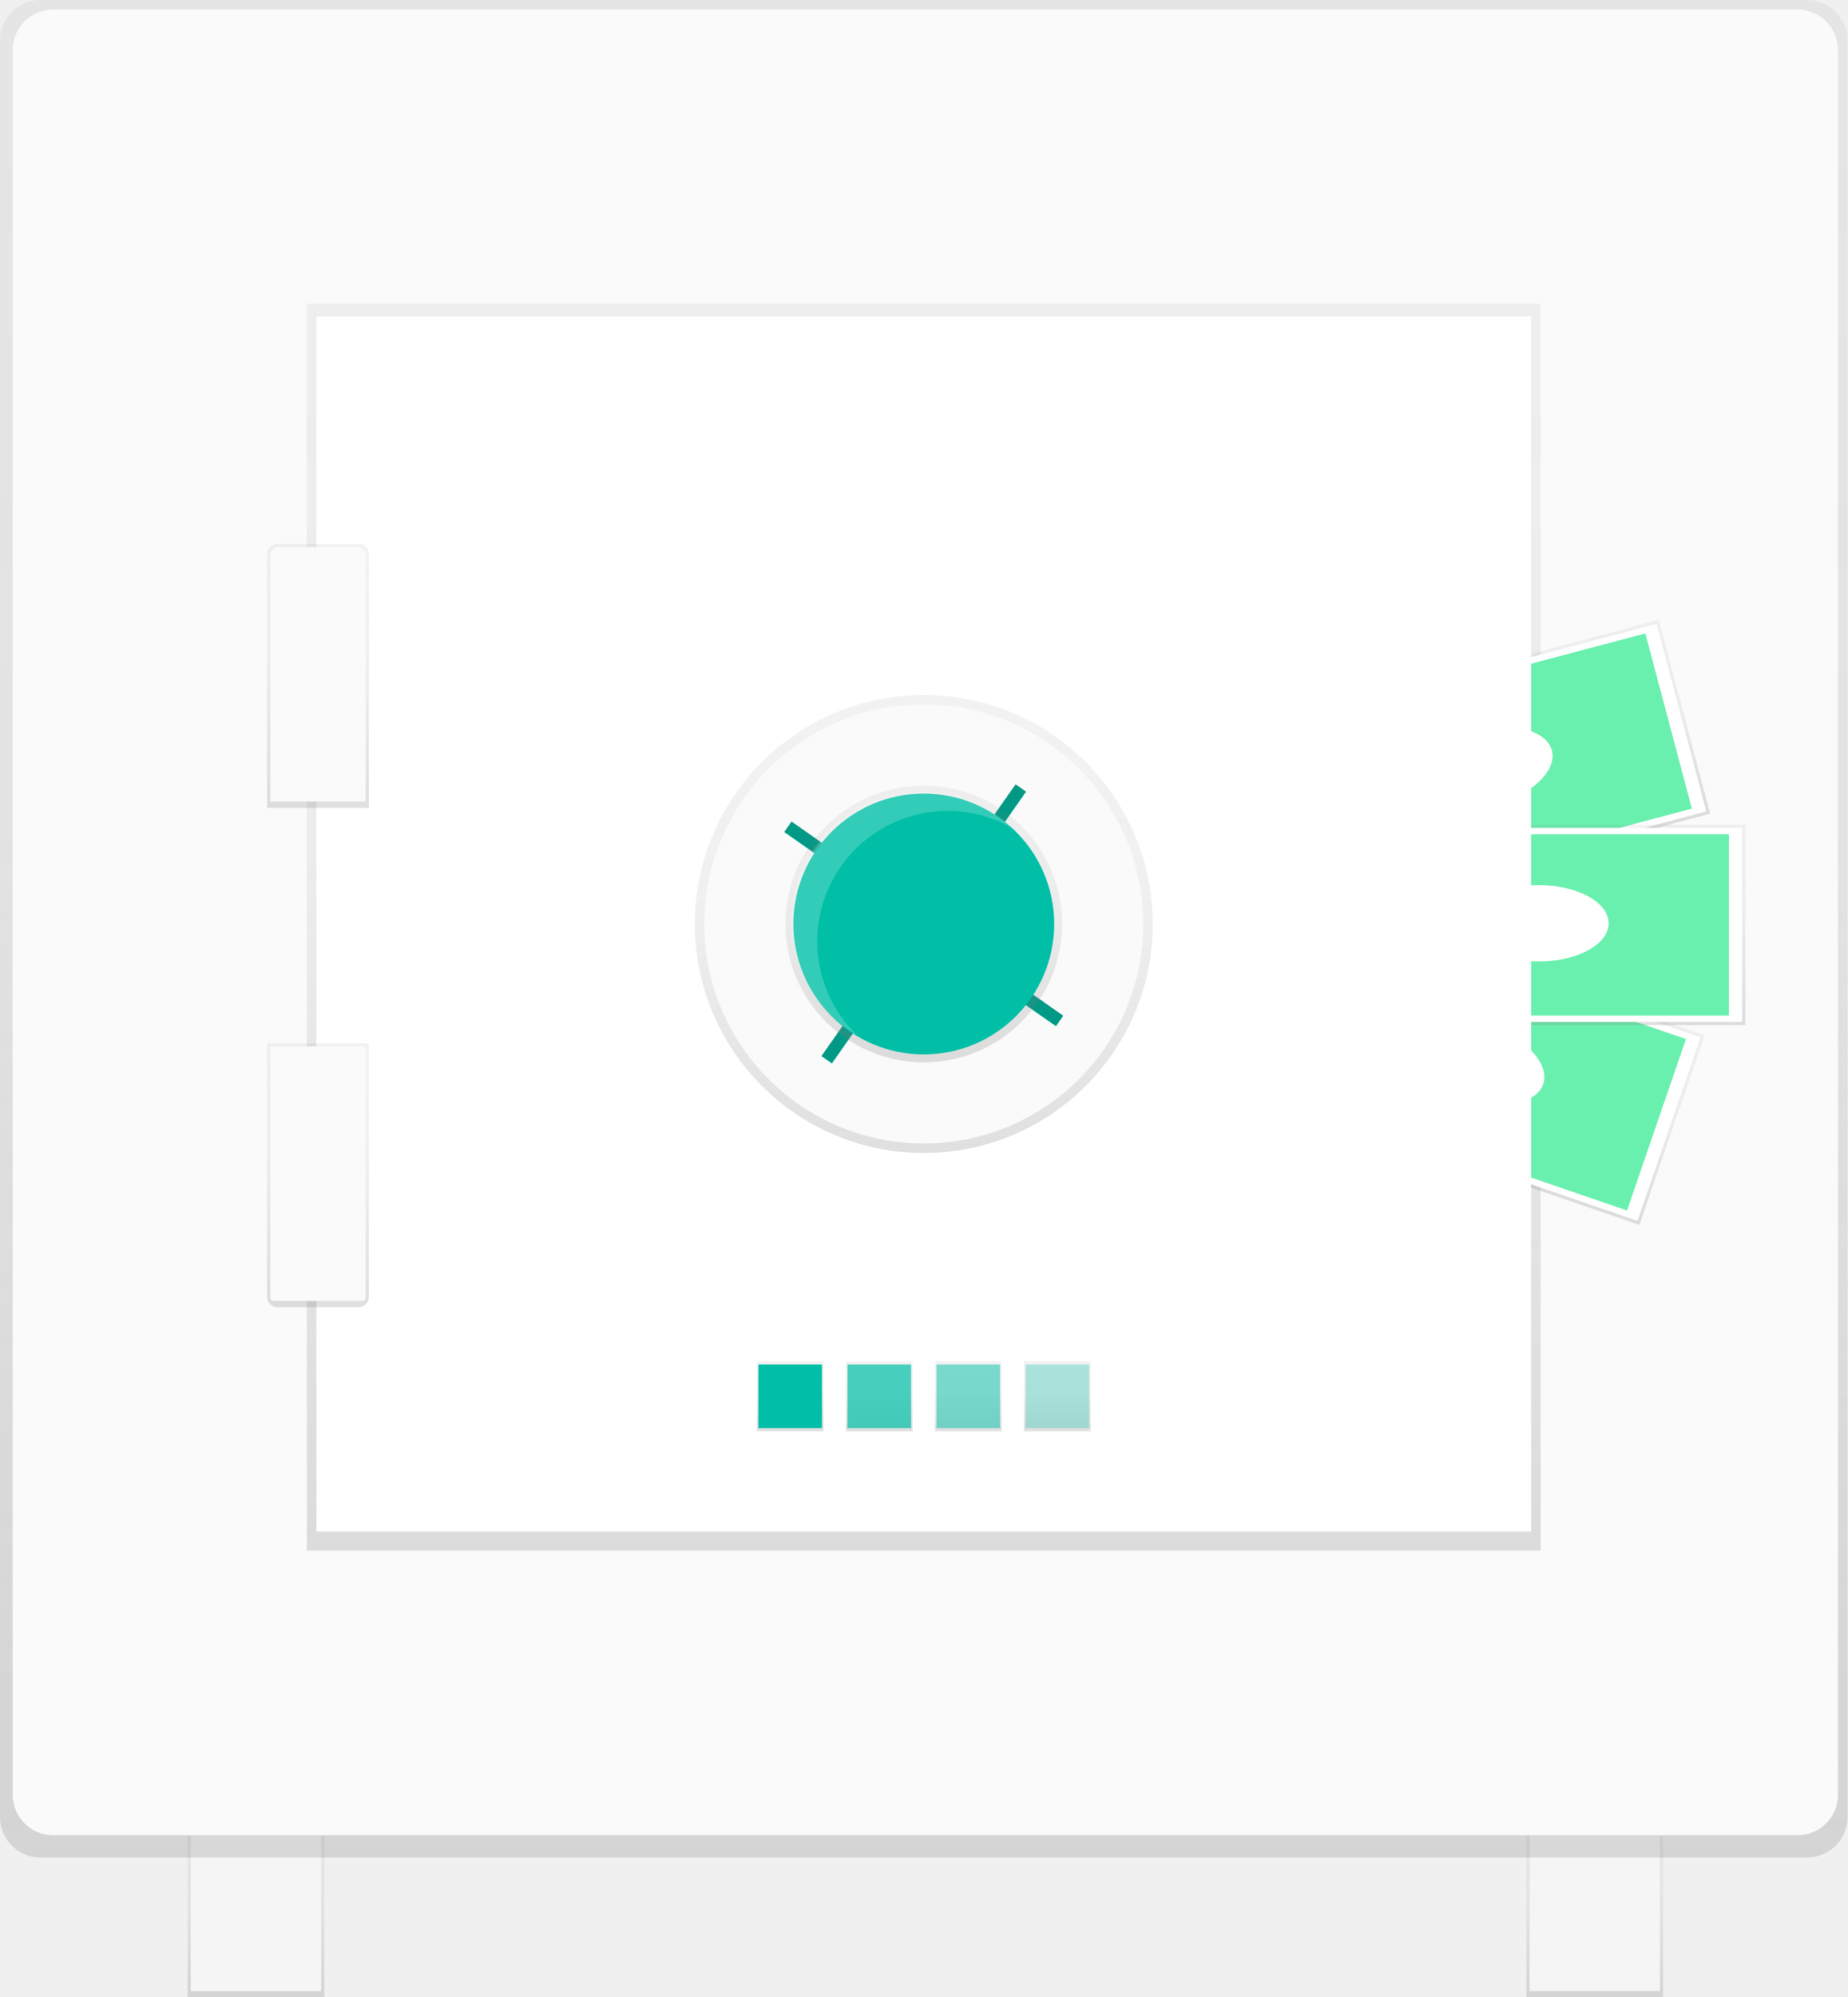
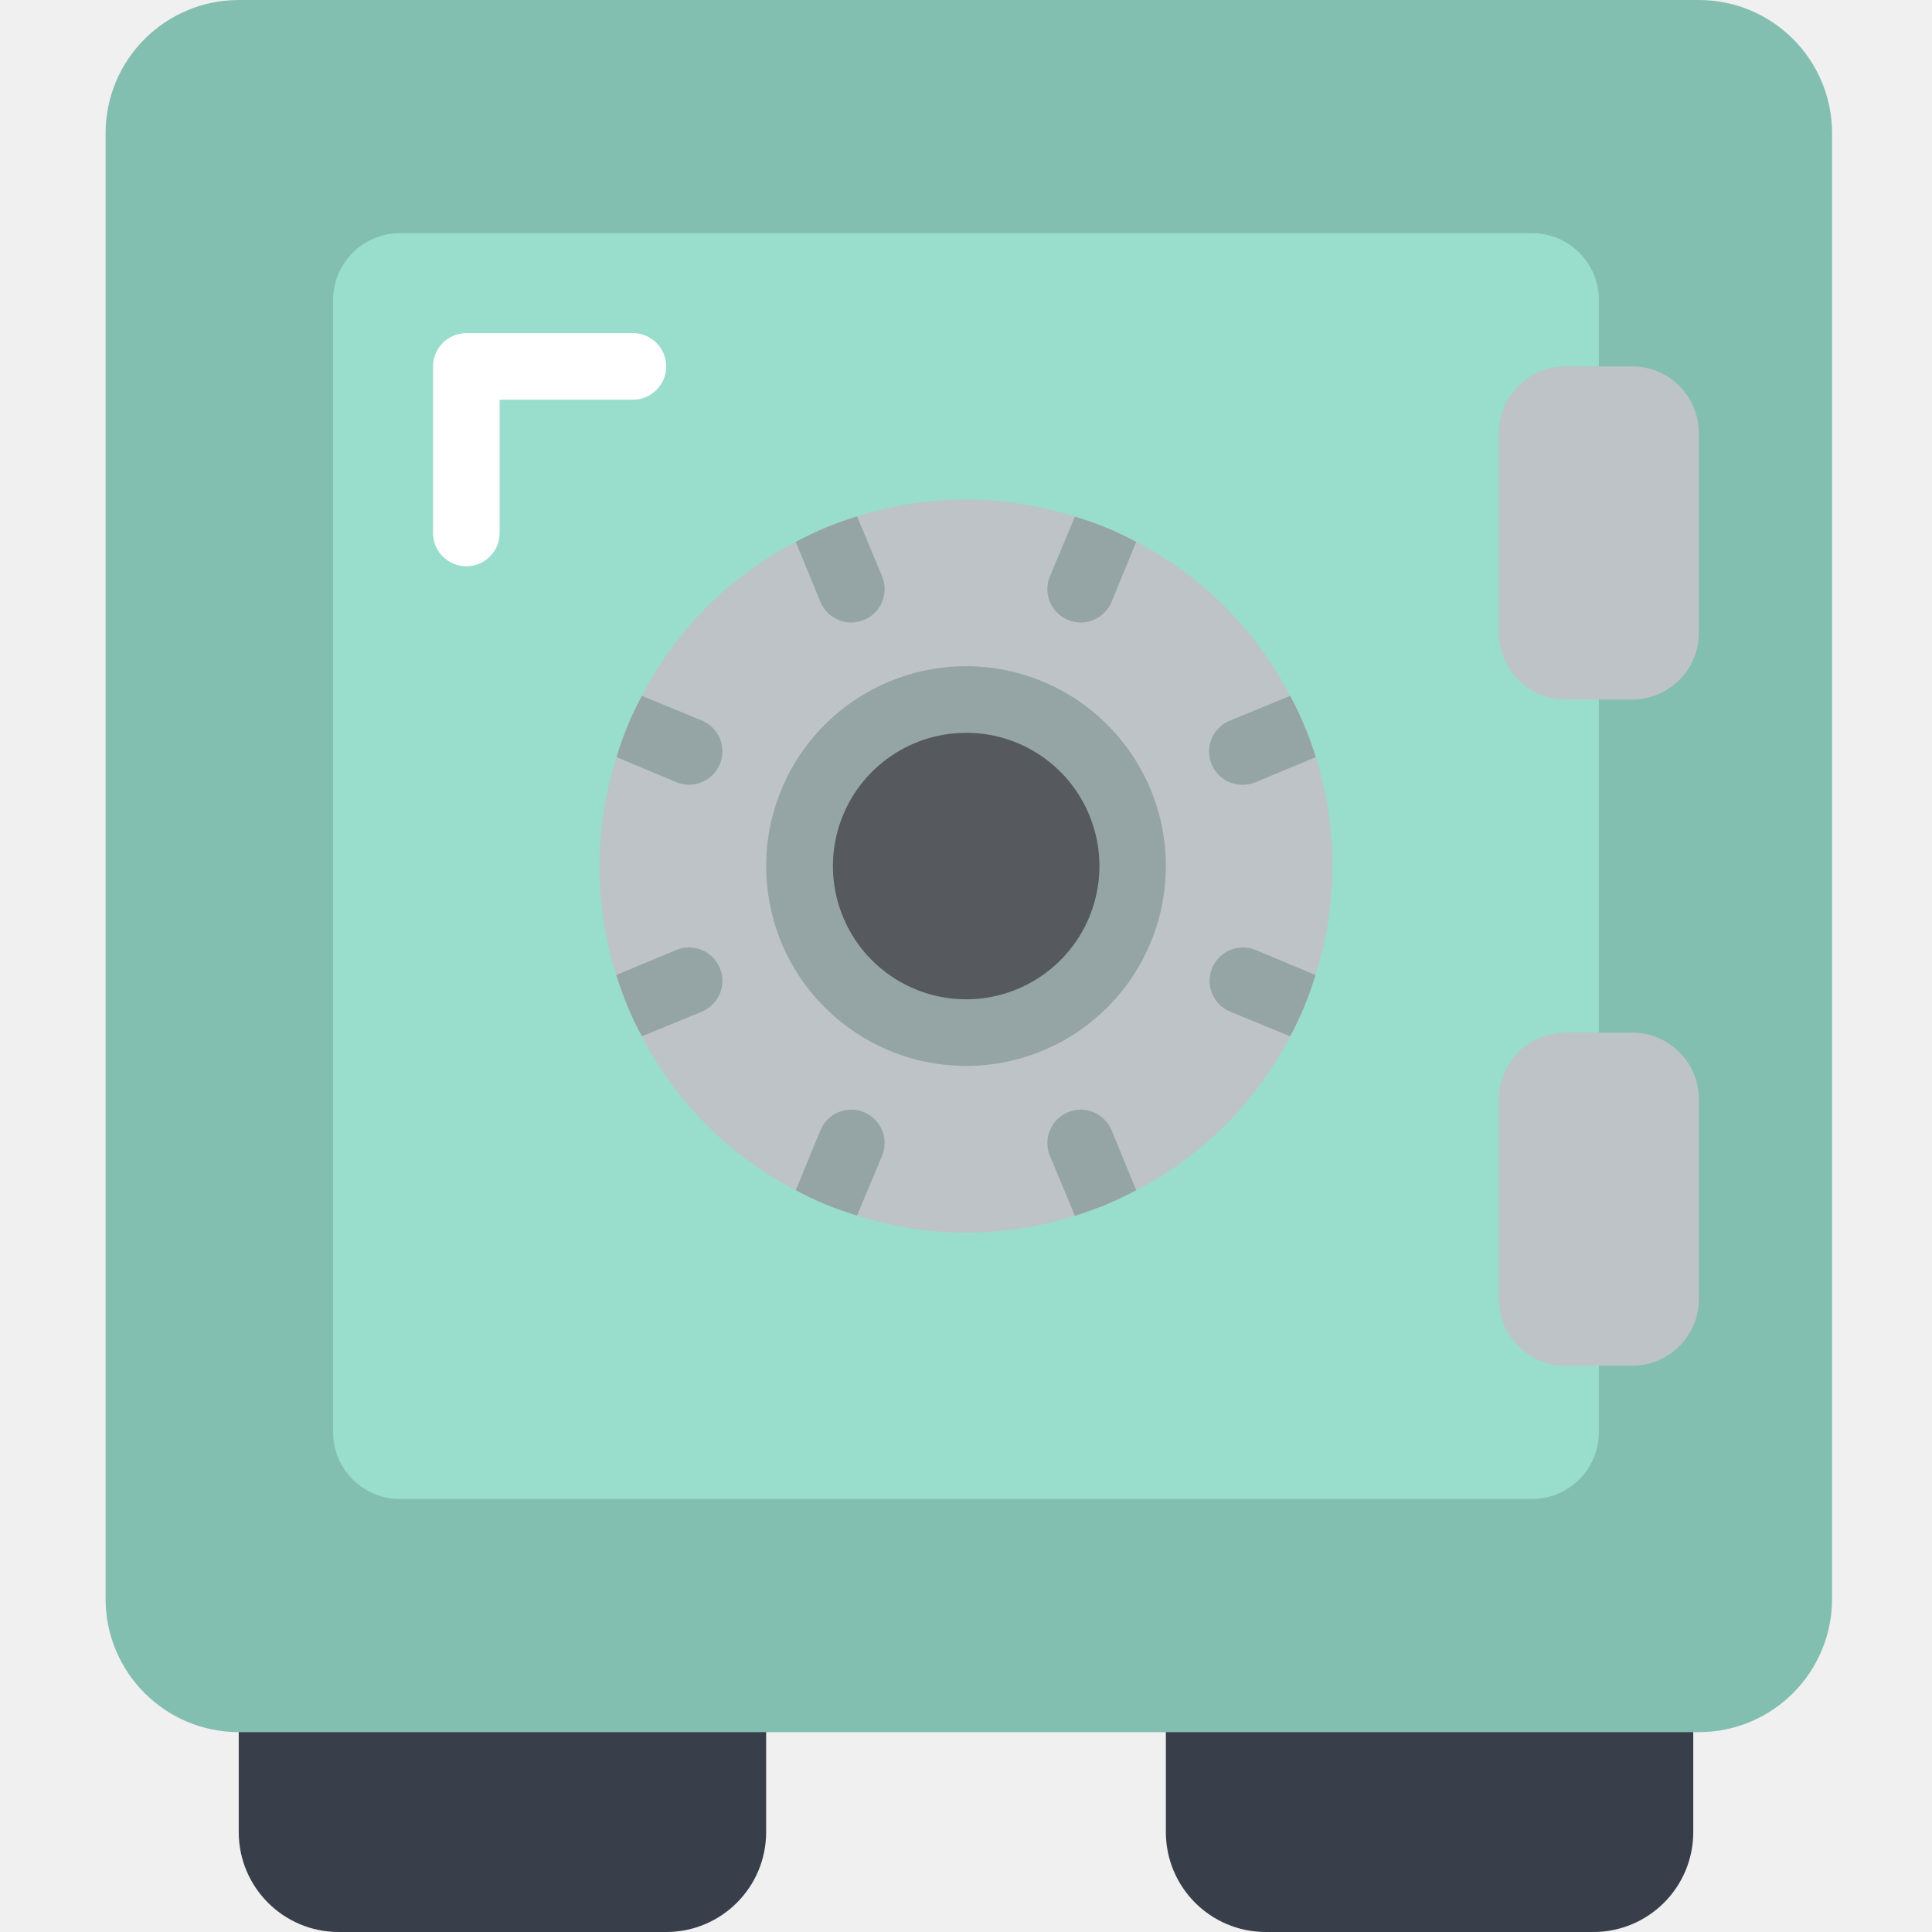
- <svg xmlns="http://www.w3.org/2000/svg" xmlns:xlink="http://www.w3.org/1999/xlink" id="7148f5f1-8839-4464-a941-0c8a08d3460a" data-name="Layer 1" width="678.3" height="733" viewBox="0 0 678.3 733">
-   <defs>
-     <linearGradient id="4ca4b65a-1144-4de1-8925-6a62bc294928" x1="585.48" y1="733" x2="585.48" y2="673.63" gradientUnits="userSpaceOnUse">
-       <stop offset="0" stop-color="gray" stop-opacity="0.25" />
-       <stop offset="0.54" stop-color="gray" stop-opacity="0.12" />
-       <stop offset="1" stop-color="gray" stop-opacity="0.1" />
-     </linearGradient>
-     <linearGradient id="266d8c0d-4533-41a2-a7bc-3c0f98c2c2fa" x1="93.98" x2="93.98" y2="673.63" xlink:href="#4ca4b65a-1144-4de1-8925-6a62bc294928" />
-     <linearGradient id="deb99f58-9fb9-4a93-aaf8-4b4cb68821c1" x1="339.15" y1="681.8" x2="339.15" y2="0" xlink:href="#4ca4b65a-1144-4de1-8925-6a62bc294928" />
-     <linearGradient id="c4ad51c6-ffe9-4991-94f6-4a02d4a38b0c" x1="339.15" y1="569.14" x2="339.15" y2="111.49" xlink:href="#4ca4b65a-1144-4de1-8925-6a62bc294928" />
-     <linearGradient id="b91b9d0a-3c7c-4b7e-8301-556f9b68b111" x1="806.95" y1="427.79" x2="806.95" y2="354.24" gradientTransform="translate(-0.46 -24.57)" xlink:href="#4ca4b65a-1144-4de1-8925-6a62bc294928" />
-     <linearGradient id="8f58feb2-c461-4934-9419-72f8b76f5e61" x1="780.89" y1="503.2" x2="780.89" y2="429.65" gradientTransform="translate(1269.92 -306.54) rotate(90)" xlink:href="#4ca4b65a-1144-4de1-8925-6a62bc294928" />
-     <linearGradient id="d83c7eb3-9930-4e8e-abfa-53b87d59f968" x1="565.48" y1="376.26" x2="565.48" y2="302.71" xlink:href="#4ca4b65a-1144-4de1-8925-6a62bc294928" />
-     <linearGradient id="3d971d9d-e0fc-4263-8761-c1789934eb12" x1="339.15" y1="423.21" x2="339.15" y2="255.09" xlink:href="#4ca4b65a-1144-4de1-8925-6a62bc294928" />
-     <linearGradient id="18a30a45-ec9b-4146-ae9c-2a8eabf3bdf2" x1="290.11" y1="525.36" x2="290.11" y2="499.67" xlink:href="#4ca4b65a-1144-4de1-8925-6a62bc294928" />
-     <linearGradient id="98f2a4d5-9270-4ece-b23b-fefaca1fb56f" x1="322.8" y1="525.36" x2="322.8" y2="499.67" xlink:href="#4ca4b65a-1144-4de1-8925-6a62bc294928" />
-     <linearGradient id="a36f1bde-d0b8-4d42-abdf-c9e597afa610" x1="355.49" y1="525.36" x2="355.49" y2="499.67" xlink:href="#4ca4b65a-1144-4de1-8925-6a62bc294928" />
-     <linearGradient id="a4e6c30c-4fa5-4c93-a462-54244d7638b4" x1="388.18" y1="525.36" x2="388.18" y2="499.67" xlink:href="#4ca4b65a-1144-4de1-8925-6a62bc294928" />
-     <linearGradient id="bb8b14ca-ea5c-42e9-a47f-d810d565e441" x1="339.15" y1="389.93" x2="339.15" y2="288.36" xlink:href="#4ca4b65a-1144-4de1-8925-6a62bc294928" />
-     <linearGradient id="c7b6fbbe-7ded-4a5e-a460-2ea21f819315" x1="377.6" y1="380.54" x2="377.6" y2="283.64" xlink:href="#4ca4b65a-1144-4de1-8925-6a62bc294928" />
-     <linearGradient id="b424414b-c049-456f-9819-be23a4131db6" x1="377.6" y1="563.83" x2="377.6" y2="466.93" xlink:href="#4ca4b65a-1144-4de1-8925-6a62bc294928" />
-   </defs>
-   <rect x="560.38" y="673.63" width="50.2" height="59.37" fill="url(#4ca4b65a-1144-4de1-8925-6a62bc294928)" />
-   <rect x="822.4" y="757.63" width="47.87" height="57.21" transform="translate(1431.82 1488.46) rotate(-180)" fill="#f5f5f5" />
-   <rect x="68.88" y="673.63" width="50.2" height="59.37" fill="url(#266d8c0d-4533-41a2-a7bc-3c0f98c2c2fa)" />
-   <rect x="70.05" y="673.63" width="47.87" height="57.21" fill="#f5f5f5" />
-   <rect width="678.3" height="681.8" rx="14.86" ry="14.86" fill="url(#deb99f58-9fb9-4a93-aaf8-4b4cb68821c1)" />
-   <rect x="4.67" y="3.5" width="670.12" height="670.12" rx="14.86" ry="14.86" fill="#fafafa" />
-   <rect x="112.66" y="111.49" width="452.98" height="457.65" fill="url(#c4ad51c6-ffe9-4991-94f6-4a02d4a38b0c)" />
-   <rect x="731.19" y="329.67" width="150.6" height="73.55" transform="translate(-327.85 135.06) rotate(-14.86)" fill="url(#b91b9d0a-3c7c-4b7e-8301-556f9b68b111)" />
-   <rect x="732.35" y="330.84" width="148.27" height="71.22" transform="translate(-327.85 135.06) rotate(-14.86)" fill="#fff" />
-   <rect x="737.22" y="333.17" width="138.55" height="66.55" transform="translate(-327.85 135.06) rotate(-14.86)" fill="#69f0ae" />
-   <ellipse cx="805.77" cy="366.03" rx="25.68" ry="14.01" transform="translate(-327.77 134.87) rotate(-14.86)" fill="#fff" />
-   <rect x="766.71" y="399.05" width="73.55" height="150.6" transform="translate(-167.04 996.12) rotate(-71.04)" fill="url(#8f58feb2-c461-4934-9419-72f8b76f5e61)" />
-   <rect x="729.35" y="438.74" width="148.27" height="71.22" transform="translate(-63.14 -319.33) rotate(18.96)" fill="#fff" />
-   <rect x="734.22" y="441.08" width="138.55" height="66.55" transform="translate(-63.14 -319.33) rotate(18.96)" fill="#69f0ae" />
-   <ellipse cx="803.13" cy="473.61" rx="14.01" ry="25.68" transform="translate(-166.58 995.28) rotate(-71.04)" fill="#fff" />
-   <rect x="490.18" y="302.71" width="150.6" height="73.55" fill="url(#d83c7eb3-9930-4e8e-abfa-53b87d59f968)" />
-   <rect x="491.35" y="303.88" width="148.27" height="71.22" fill="#fff" />
-   <rect x="496.21" y="306.21" width="138.55" height="66.55" fill="#69f0ae" />
-   <ellipse cx="564.9" cy="338.9" rx="25.68" ry="14.01" fill="#fff" />
-   <rect x="116.16" y="116.16" width="445.97" height="445.97" fill="#fff" />
-   <circle cx="339.15" cy="339.15" r="84.06" fill="url(#3d971d9d-e0fc-4263-8761-c1789934eb12)" />
-   <circle cx="339.15" cy="339.15" r="80.56" fill="#fafafa" />
-   <rect x="277.86" y="499.67" width="24.52" height="25.68" fill="url(#18a30a45-ec9b-4146-ae9c-2a8eabf3bdf2)" />
-   <rect x="310.55" y="499.67" width="24.52" height="25.68" fill="url(#98f2a4d5-9270-4ece-b23b-fefaca1fb56f)" />
-   <rect x="343.23" y="499.67" width="24.52" height="25.68" fill="url(#a36f1bde-d0b8-4d42-abdf-c9e597afa610)" />
-   <rect x="375.92" y="499.67" width="24.52" height="25.68" fill="url(#a4e6c30c-4fa5-4c93-a462-54244d7638b4)" />
-   <rect x="278.44" y="500.84" width="23.35" height="23.35" fill="#00bfa6" />
-   <rect x="311.13" y="500.84" width="23.35" height="23.35" fill="#00bfa6" opacity="0.7" />
-   <rect x="343.82" y="500.84" width="23.35" height="23.35" fill="#00bfa6" opacity="0.5" />
-   <rect x="376.51" y="500.84" width="23.35" height="23.35" fill="#00bfa6" opacity="0.3" />
-   <rect x="628.61" y="371.8" width="4.67" height="16.34" transform="translate(71.2 -377.18) rotate(35)" fill="#00bfa6" />
-   <rect x="640.84" y="445.92" width="4.67" height="16.34" transform="translate(1123.21 103.69) rotate(125)" fill="#00bfa6" />
-   <rect x="566.72" y="458.15" width="4.67" height="16.34" transform="translate(506.87 1090.71) rotate(-145)" fill="#00bfa6" />
-   <rect x="554.49" y="384.03" width="4.67" height="16.34" transform="translate(-344.68 539.37) rotate(-55)" fill="#00bfa6" />
-   <rect x="628.57" y="371.66" width="4.67" height="16.34" transform="translate(71.11 -377.18) rotate(35)" opacity="0.2" />
-   <rect x="640.81" y="445.78" width="4.67" height="16.34" transform="translate(1123.04 103.5) rotate(125)" opacity="0.2" />
-   <rect x="566.68" y="458.02" width="4.67" height="16.34" transform="translate(506.88 1090.44) rotate(-145)" opacity="0.2" />
-   <rect x="554.45" y="383.89" width="4.67" height="16.34" transform="translate(-344.58 539.28) rotate(-55)" opacity="0.2" />
-   <circle cx="339.15" cy="339.15" r="50.78" fill="url(#bb8b14ca-ea5c-42e9-a47f-d810d565e441)" />
-   <circle cx="339.15" cy="339.15" r="47.87" fill="#00bfa6" />
-   <path d="M560.89,429.57A47.86,47.86,0,0,1,632.56,388a47.86,47.86,0,1,0-57,76A47.71,47.71,0,0,1,560.89,429.57Z" transform="translate(-260.85 -84)" fill="#fff" opacity="0.2" />
-   <path d="M396.28,380.54H358.92V287.26a3.63,3.63,0,0,1,3.63-3.62h30.11a3.63,3.63,0,0,1,3.63,3.63Z" transform="translate(-260.85 -84)" fill="url(#c7b6fbbe-7ded-4a5e-a460-2ea21f819315)" />
-   <path d="M392.47,563.83H362.73a3.81,3.81,0,0,1-3.81-3.81V466.93h37.36V560A3.81,3.81,0,0,1,392.47,563.83Z" transform="translate(-260.85 -84)" fill="url(#b424414b-c049-456f-9819-be23a4131db6)" />
-   <path d="M102.4,200.8h28.69a3.17,3.17,0,0,1,3.17,3.17V294.2a0,0,0,0,1,0,0h-35a0,0,0,0,1,0,0V204A3.17,3.17,0,0,1,102.4,200.8Z" fill="#fafafa" />
-   <path d="M99.23,384.1h35a0,0,0,0,1,0,0v92.33a1.06,1.06,0,0,1-1.06,1.06H100.3a1.06,1.06,0,0,1-1.06-1.06V384.1A0,0,0,0,1,99.23,384.1Z" fill="#fafafa" />
+ <svg xmlns="http://www.w3.org/2000/svg" version="1.1" width="512" height="512" x="0" y="0" viewBox="0 0 52 58" style="enable-background:new 0 0 512 512" xml:space="preserve" class="">
+   <g>
+     <g id="Page-1" fill="none" fill-rule="evenodd">
+       <g id="003---Safe" fill-rule="nonzero">
+         <path id="Shape" d="m32 50h15.833v5c0 1.657-1.343 3-3 3h-9.833c-1.657 0-3-1.343-3-3z" fill="#393f4a" data-original="#393f4a" style="" />
+         <path id="Shape" d="m4.167 50h15.833v5c0 1.657-1.343 3-3 3h-9.833c-1.657 0-3-1.343-3-3z" fill="#393f4a" data-original="#393f4a" style="" />
+         <path id="Shape" d="m.17 13v35c0 2.209 1.791 4 4 4h43.83c2.209 0 4-1.791 4-4v-44c0-2.209-1.791-4-4-4h-43.83c-2.209 0-4 1.791-4 4z" fill="#83bfb0" data-original="#2980ba" style="" class="" />
+         <path id="Shape" d="m45 41v2c-.003 1.103-.897 1.997-2 2h-34c-1.103-.003-1.997-.897-2-2v-34c.003-1.103.897-1.997 2-2h34c1.103.003 1.997.897 2 2z" fill="#99ddcc" data-original="#3b97d3" style="" class="" />
+         <path id="Shape" d="m36.49 29.27c-.188.638-.443 1.255-.76 1.84-1.025 1.981-2.639 3.595-4.62 4.62-.292.159-.593.303-.9.43-.31.13-.63.24-.94.34-2.129.672-4.413.668-6.54-.01-.638-.188-1.255-.443-1.84-.76-1.981-1.025-3.595-2.639-4.62-4.62-.159-.292-.303-.593-.43-.9-.13-.31-.24-.62-.34-.94-.672-2.129-.668-4.413.01-6.54.188-.638.443-1.255.76-1.84 1.025-1.981 2.639-3.595 4.62-4.62.292-.159.593-.303.9-.43.31-.13.63-.24.94-.34 2.129-.672 4.413-.668 6.54.01.638.188 1.255.443 1.84.76 1.981 1.025 3.595 2.639 4.62 4.62.159.292.303.593.43.9.13.31.24.62.34.94.672 2.129.668 4.413-.01 6.54z" fill="#bdc3c7" data-original="#bdc3c7" style="" />
+         <circle id="Oval" cx="26" cy="26" fill="#56595e" r="5" data-original="#56595e" style="" />
+         <path id="Shape" d="m26.008 32c-3.011.003-5.559-2.226-5.955-5.211-.396-2.985 1.482-5.801 4.39-6.583 2.908-.782 5.945.713 7.099 3.494.768 1.85.562 3.962-.55 5.629-1.112 1.667-2.982 2.669-4.985 2.671zm-.008-10c-1.761.002-3.314 1.156-3.824 2.842-.51 1.686.143 3.507 1.609 4.485s3.398.882 4.759-.236c1.361-1.118 1.831-2.995 1.157-4.622-.618-1.498-2.08-2.474-3.7-2.469z" fill="#95a5a5" data-original="#95a5a5" style="" />
+         <rect id="Rectangle-path" fill="#bdc3c7" height="10" rx="2" width="6" x="42" y="11" data-original="#bdc3c7" style="" />
+         <rect id="Rectangle-path" fill="#bdc3c7" height="10" rx="2" width="6" x="42" y="31" data-original="#bdc3c7" style="" />
+         <g fill="#95a5a5">
+           <path id="Shape" d="m31.11 35.73c-.292.159-.593.303-.9.43-.31.13-.63.24-.94.34l-.75-1.8c-.213-.511.029-1.097.54-1.31s1.097.029 1.31.54z" fill="#95a5a5" data-original="#95a5a5" style="" />
+           <path id="Shape" d="m22.94 18.61c-.121.049-.25.077-.38.08-.406-.001-.773-.245-.93-.62l-.74-1.8c.292-.159.593-.303.9-.43.31-.13.63-.24.94-.34l.75 1.8c.103.245.103.521.002.767-.101.246-.296.441-.542.543z" fill="#95a5a5" data-original="#95a5a5" style="" />
+           <path id="Shape" d="m18.07 30.37-1.8.74c-.159-.292-.303-.593-.43-.9-.13-.31-.24-.62-.34-.94l1.8-.75c.511-.213 1.097.029 1.31.54s-.029 1.097-.54 1.31z" fill="#95a5a5" data-original="#95a5a5" style="" />
+           <path id="Shape" d="m36.5 22.73-1.8.75c-.121.049-.25.077-.38.08-.485.011-.907-.327-1.003-.802-.096-.475.162-.951.613-1.128l1.8-.74c.159.292.303.593.43.9.13.31.24.62.34.94z" fill="#95a5a5" data-original="#95a5a5" style="" />
+           <path id="Shape" d="m36.49 29.27c-.188.638-.443 1.255-.76 1.84l-1.8-.74c-.511-.213-.753-.799-.54-1.31.213-.511.799-.753 1.31-.54z" fill="#95a5a5" data-original="#95a5a5" style="" />
+           <path id="Shape" d="m18.61 22.94c-.157.375-.524.619-.93.62-.13-.003-.259-.031-.38-.08l-1.79-.75c.188-.638.443-1.255.76-1.84l1.8.74c.246.102.441.297.542.543.101.246.101.522-.002.767z" fill="#95a5a5" data-original="#95a5a5" style="" />
+           <path id="Shape" d="m23.48 34.7-.75 1.79c-.638-.188-1.255-.443-1.84-.76l.74-1.8c.213-.511.799-.753 1.31-.54s.753.799.54 1.31z" fill="#95a5a5" data-original="#95a5a5" style="" />
+           <path id="Shape" d="m31.11 16.27-.74 1.8c-.157.375-.524.619-.93.62-.13-.003-.259-.031-.38-.08-.246-.102-.441-.297-.542-.543-.101-.246-.101-.522.002-.767l.75-1.79c.638.188 1.255.443 1.84.76z" fill="#95a5a5" data-original="#95a5a5" style="" />
+         </g>
+         <path id="Shape" d="m11 17c-.552 0-1-.448-1-1v-5c0-.552.448-1 1-1h5c.552 0 1 .448 1 1s-.448 1-1 1h-4v4c0 .552-.448 1-1 1z" fill="#ffffff" data-original="#ffffff" style="" />
+       </g>
+     </g>
+   </g>
</svg>
